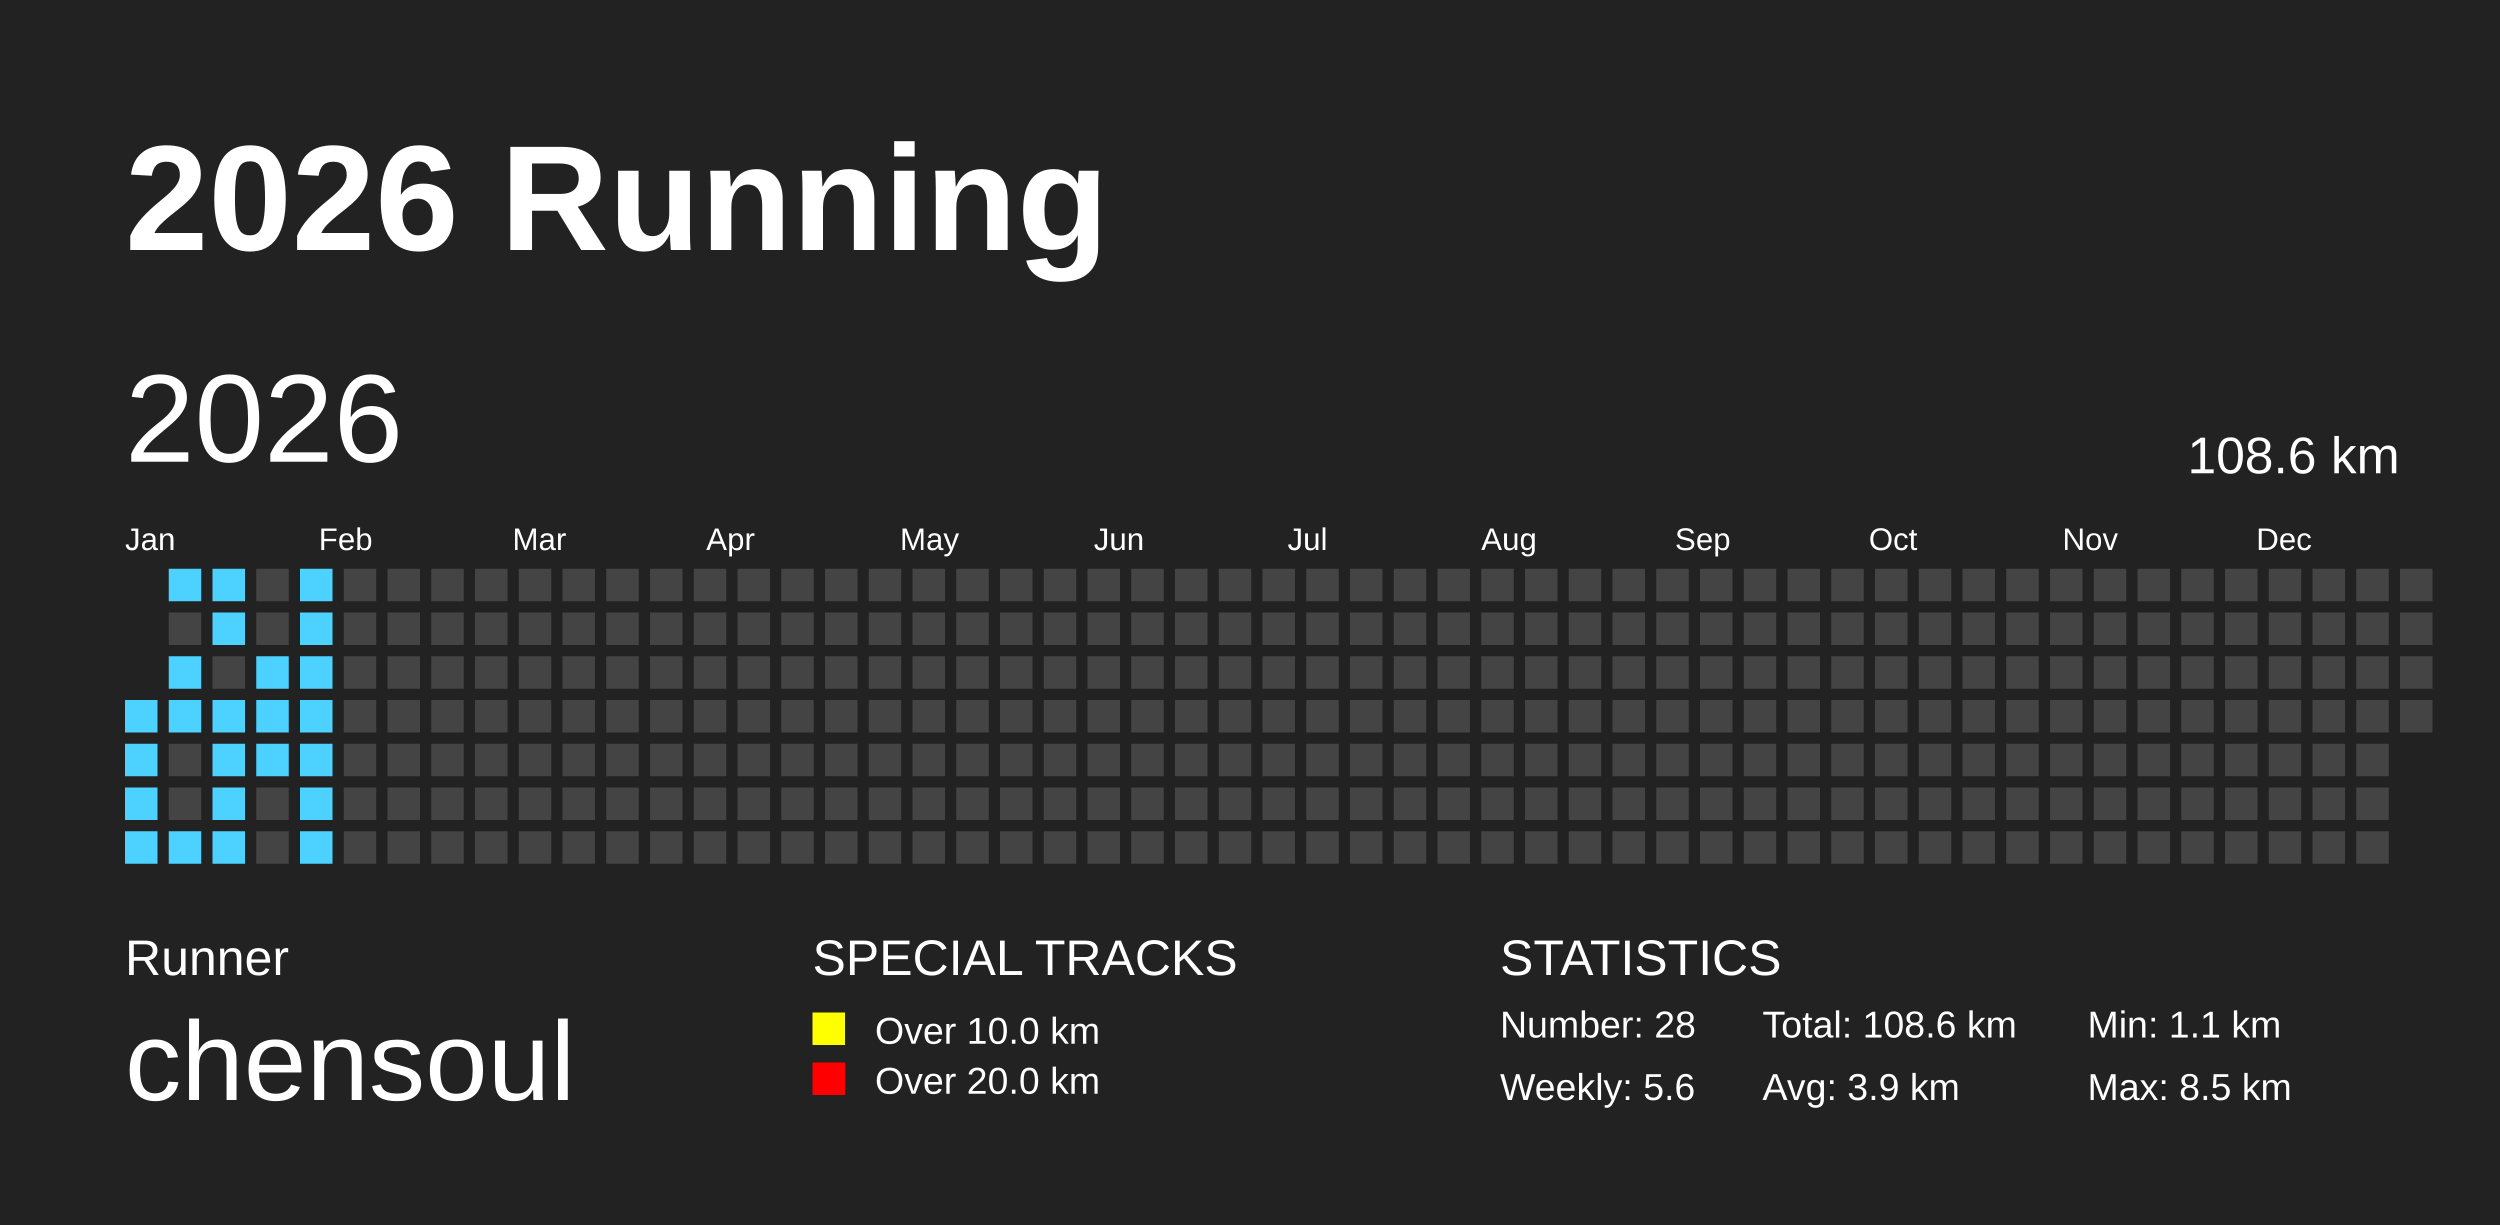
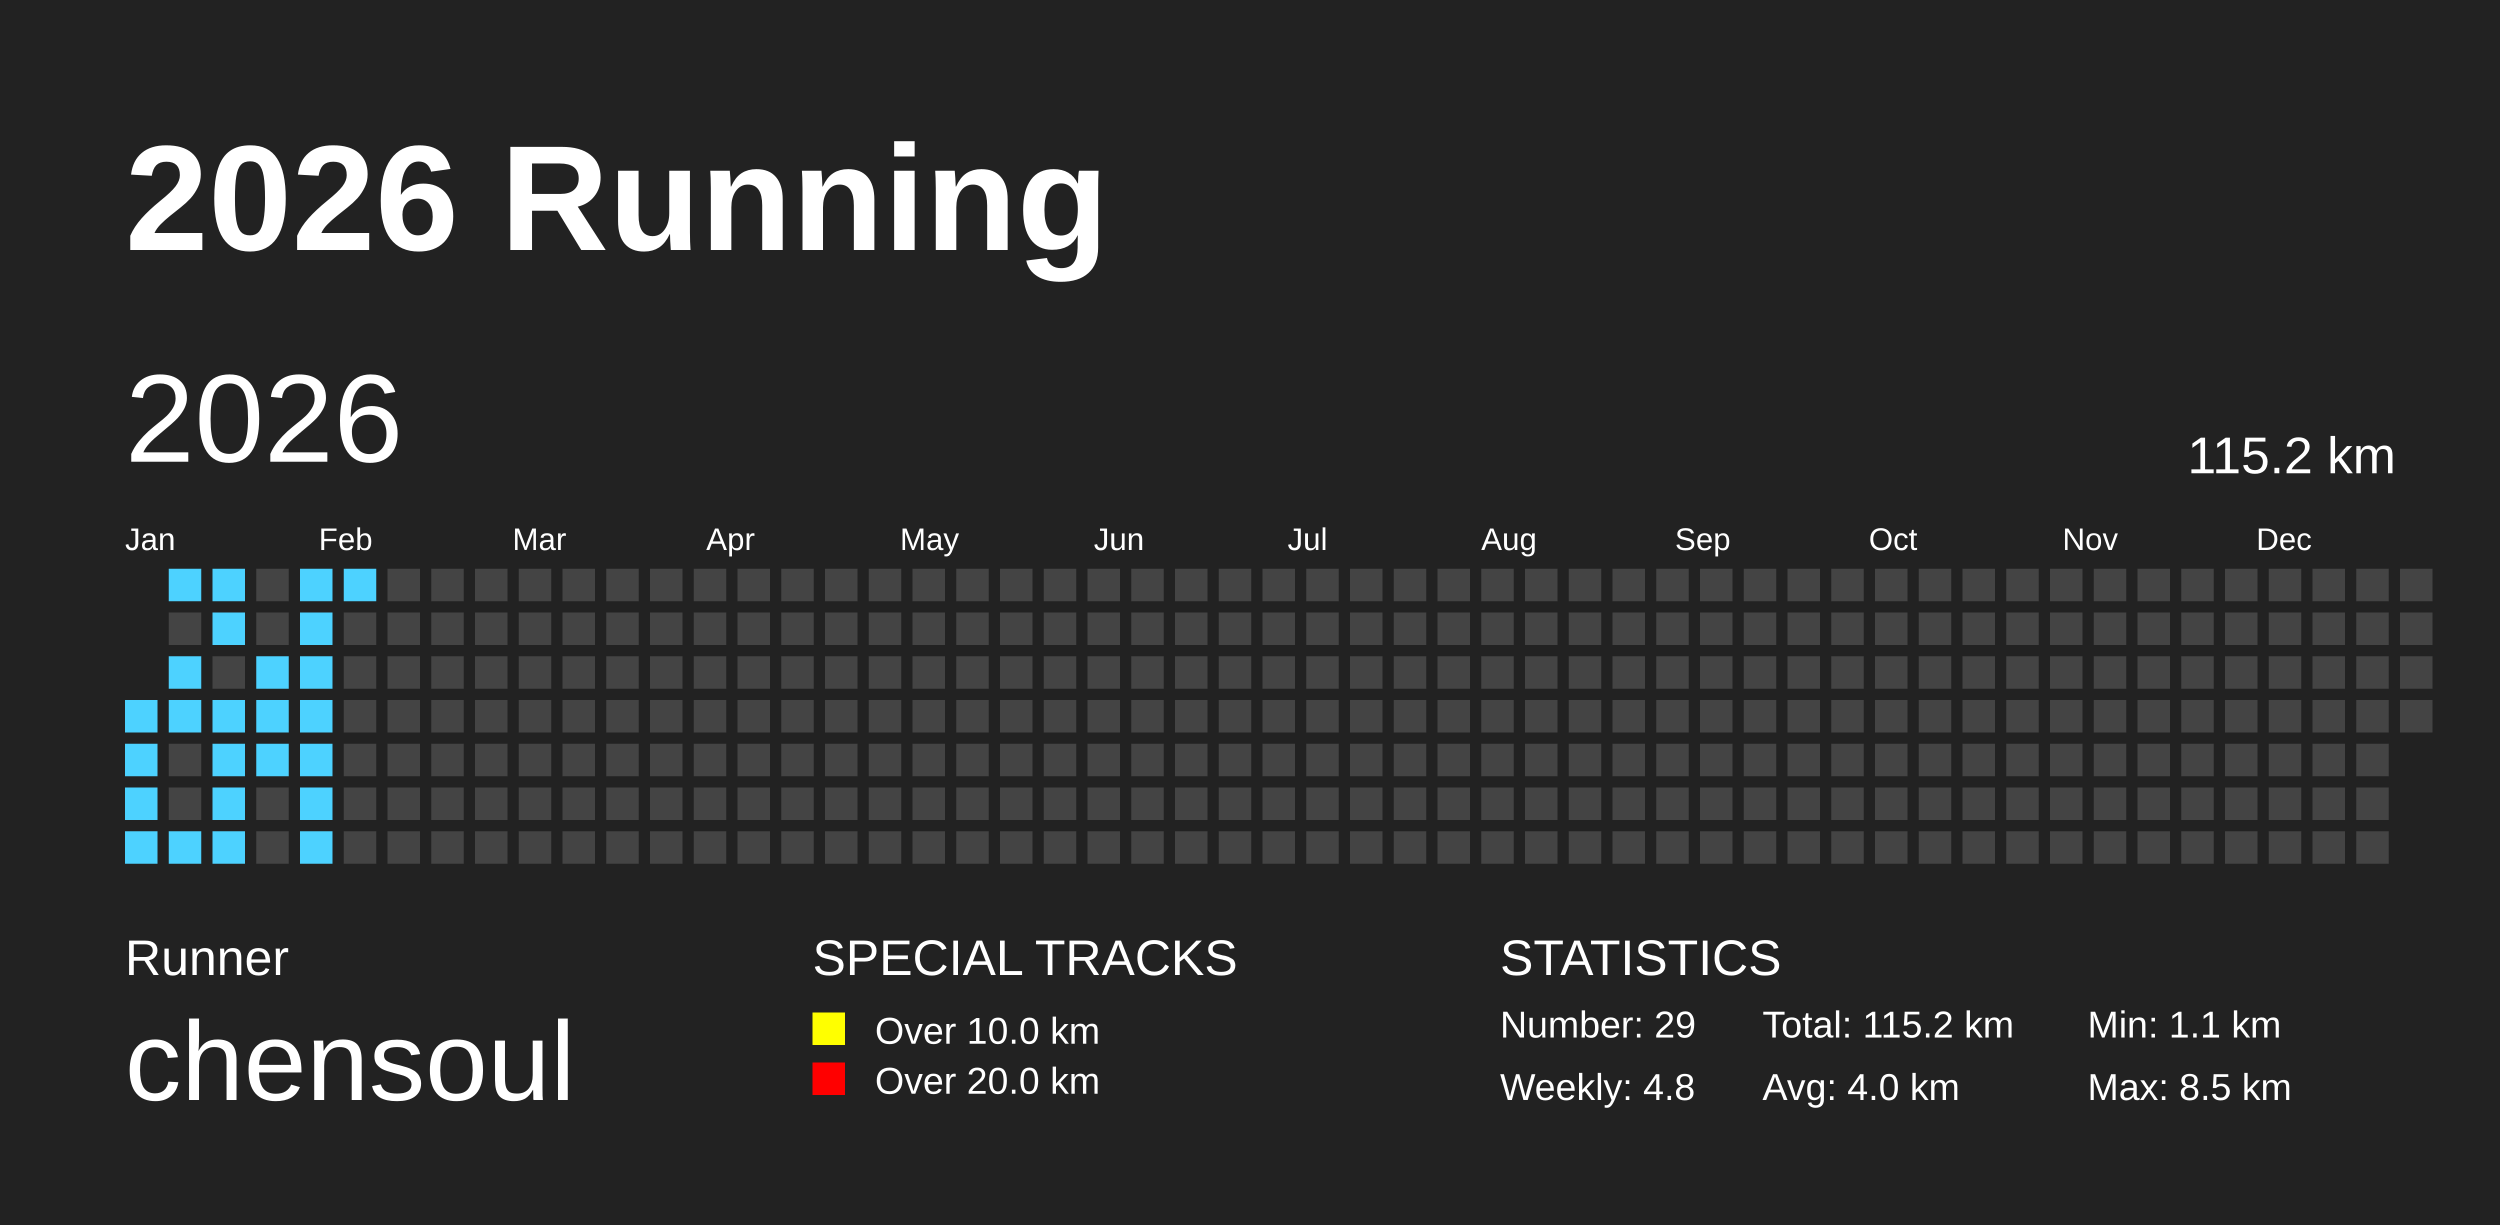
<svg xmlns="http://www.w3.org/2000/svg" baseProfile="full" height="98mm" version="1.1" viewBox="0,0,200,98" width="200mm">
  <defs />
  <rect fill="#222222" height="98" width="200" x="0" y="0" />
  <text fill="#FFFFFF" style="font-size:12px; font-family:Arial; font-weight:bold;" x="10" y="20">2026 Running</text>
  <text fill="#FFFFFF" style="font-size:4px; font-family:Arial" x="10" y="78">Runner</text>
  <text fill="#FFFFFF" style="font-size:9px; font-family:Arial" x="10" y="88">chensoul</text>
  <text fill="#FFFFFF" style="font-size:4px; font-family:Arial" x="65" y="78">SPECIAL TRACKS</text>
  <rect fill="yellow" height="2.6" width="2.6" x="65" y="81" />
  <text fill="#FFFFFF" style="font-size:3px; font-family:Arial" x="70" y="83.5">Over 10.0 km</text>
  <rect fill="red" height="2.6" width="2.6" x="65" y="85" />
  <text fill="#FFFFFF" style="font-size:3px; font-family:Arial" x="70" y="87.5">Over 20.0 km</text>
  <text fill="#FFFFFF" style="font-size:4px; font-family:Arial" x="120" y="78">STATISTICS</text>
-   <text fill="#FFFFFF" style="font-size:3px; font-family:Arial" x="120" y="83">Number: 28</text>
-   <text fill="#FFFFFF" style="font-size:3px; font-family:Arial" x="120" y="88">Weekly: 5.6</text>
-   <text fill="#FFFFFF" style="font-size:3px; font-family:Arial" x="141" y="83">Total: 108.6 km</text>
-   <text fill="#FFFFFF" style="font-size:3px; font-family:Arial" x="141" y="88">Avg: 3.9 km</text>
+   <text fill="#FFFFFF" style="font-size:3px; font-family:Arial" x="120" y="83">Number: 29</text>
+   <text fill="#FFFFFF" style="font-size:3px; font-family:Arial" x="120" y="88">Weekly: 4.8</text>
+   <text fill="#FFFFFF" style="font-size:3px; font-family:Arial" x="141" y="83">Total: 115.2 km</text>
+   <text fill="#FFFFFF" style="font-size:3px; font-family:Arial" x="141" y="88">Avg: 4.0 km</text>
  <text fill="#FFFFFF" style="font-size:3px; font-family:Arial" x="167" y="83">Min: 1.1 km</text>
  <text fill="#FFFFFF" style="font-size:3px; font-family:Arial" x="167" y="88">Max: 8.5 km</text>
  <text dominant-baseline="hanging" fill="#FFFFFF" style="font-size:10.0px; font-family:Arial;" x="10" y="30">2026</text>
-   <text dominant-baseline="hanging" fill="#FFFFFF" style="font-size:4.125px; font-family:Arial;" x="175" y="35">108.6 km</text>
+   <text dominant-baseline="hanging" fill="#FFFFFF" style="font-size:4.125px; font-family:Arial;" x="175" y="35">115.2 km</text>
  <text fill="#FFFFFF" style="font-size:2.5px; font-family:Arial" x="10.0" y="44">Jan</text>
  <text fill="#FFFFFF" style="font-size:2.5px; font-family:Arial" x="25.5" y="44">Feb</text>
  <text fill="#FFFFFF" style="font-size:2.5px; font-family:Arial" x="41.0" y="44">Mar</text>
  <text fill="#FFFFFF" style="font-size:2.5px; font-family:Arial" x="56.5" y="44">Apr</text>
  <text fill="#FFFFFF" style="font-size:2.5px; font-family:Arial" x="72.0" y="44">May</text>
  <text fill="#FFFFFF" style="font-size:2.5px; font-family:Arial" x="87.5" y="44">Jun</text>
  <text fill="#FFFFFF" style="font-size:2.5px; font-family:Arial" x="103.0" y="44">Jul</text>
  <text fill="#FFFFFF" style="font-size:2.5px; font-family:Arial" x="118.5" y="44">Aug</text>
  <text fill="#FFFFFF" style="font-size:2.5px; font-family:Arial" x="134.0" y="44">Sep</text>
  <text fill="#FFFFFF" style="font-size:2.5px; font-family:Arial" x="149.5" y="44">Oct</text>
  <text fill="#FFFFFF" style="font-size:2.5px; font-family:Arial" x="165.0" y="44">Nov</text>
  <text fill="#FFFFFF" style="font-size:2.5px; font-family:Arial" x="180.5" y="44">Dec</text>
  <rect fill="#4DD2FF" height="2.6" width="2.6" x="10.0" y="56.0" />
  <rect fill="#4DD2FF" height="2.6" width="2.6" x="10.0" y="59.5" />
  <rect fill="#4DD2FF" height="2.6" width="2.6" x="10.0" y="63.0" />
  <rect fill="#4DD2FF" height="2.6" width="2.6" x="10.0" y="66.5" />
  <rect fill="#4DD2FF" height="2.6" width="2.6" x="13.5" y="45.5" />
  <rect fill="#444444" height="2.6" width="2.6" x="13.5" y="49.0" />
  <rect fill="#4DD2FF" height="2.6" width="2.6" x="13.5" y="52.5" />
  <rect fill="#4DD2FF" height="2.6" width="2.6" x="13.5" y="56.0" />
  <rect fill="#444444" height="2.6" width="2.6" x="13.5" y="59.5" />
  <rect fill="#444444" height="2.6" width="2.6" x="13.5" y="63.0" />
  <rect fill="#4DD2FF" height="2.6" width="2.6" x="13.5" y="66.5" />
  <rect fill="#4DD2FF" height="2.6" width="2.6" x="17.0" y="45.5" />
  <rect fill="#4DD2FF" height="2.6" width="2.6" x="17.0" y="49.0" />
  <rect fill="#444444" height="2.6" width="2.6" x="17.0" y="52.5" />
  <rect fill="#4DD2FF" height="2.6" width="2.6" x="17.0" y="56.0" />
  <rect fill="#4DD2FF" height="2.6" width="2.6" x="17.0" y="59.5" />
  <rect fill="#4DD2FF" height="2.6" width="2.6" x="17.0" y="63.0" />
  <rect fill="#4DD2FF" height="2.6" width="2.6" x="17.0" y="66.5" />
  <rect fill="#444444" height="2.6" width="2.6" x="20.5" y="45.5" />
  <rect fill="#444444" height="2.6" width="2.6" x="20.5" y="49.0" />
  <rect fill="#4DD2FF" height="2.6" width="2.6" x="20.5" y="52.5" />
  <rect fill="#4DD2FF" height="2.6" width="2.6" x="20.5" y="56.0" />
  <rect fill="#4DD2FF" height="2.6" width="2.6" x="20.5" y="59.5" />
  <rect fill="#444444" height="2.6" width="2.6" x="20.5" y="63.0" />
  <rect fill="#444444" height="2.6" width="2.6" x="20.5" y="66.5" />
  <rect fill="#4DD2FF" height="2.6" width="2.6" x="24.0" y="45.5" />
  <rect fill="#4DD2FF" height="2.6" width="2.6" x="24.0" y="49.0" />
  <rect fill="#4DD2FF" height="2.6" width="2.6" x="24.0" y="52.5" />
  <rect fill="#4DD2FF" height="2.6" width="2.6" x="24.0" y="56.0" />
  <rect fill="#4DD2FF" height="2.6" width="2.6" x="24.0" y="59.5" />
  <rect fill="#4DD2FF" height="2.6" width="2.6" x="24.0" y="63.0" />
  <rect fill="#4DD2FF" height="2.6" width="2.6" x="24.0" y="66.5" />
-   <rect fill="#444444" height="2.6" width="2.6" x="27.5" y="45.5" />
+   <rect fill="#4DD2FF" height="2.6" width="2.6" x="27.5" y="45.5" />
  <rect fill="#444444" height="2.6" width="2.6" x="27.5" y="49.0" />
  <rect fill="#444444" height="2.6" width="2.6" x="27.5" y="52.5" />
  <rect fill="#444444" height="2.6" width="2.6" x="27.5" y="56.0" />
  <rect fill="#444444" height="2.6" width="2.6" x="27.5" y="59.5" />
  <rect fill="#444444" height="2.6" width="2.6" x="27.5" y="63.0" />
  <rect fill="#444444" height="2.6" width="2.6" x="27.5" y="66.5" />
  <rect fill="#444444" height="2.6" width="2.6" x="31.0" y="45.5" />
  <rect fill="#444444" height="2.6" width="2.6" x="31.0" y="49.0" />
  <rect fill="#444444" height="2.6" width="2.6" x="31.0" y="52.5" />
  <rect fill="#444444" height="2.6" width="2.6" x="31.0" y="56.0" />
  <rect fill="#444444" height="2.6" width="2.6" x="31.0" y="59.5" />
  <rect fill="#444444" height="2.6" width="2.6" x="31.0" y="63.0" />
  <rect fill="#444444" height="2.6" width="2.6" x="31.0" y="66.5" />
  <rect fill="#444444" height="2.6" width="2.6" x="34.5" y="45.5" />
  <rect fill="#444444" height="2.6" width="2.6" x="34.5" y="49.0" />
  <rect fill="#444444" height="2.6" width="2.6" x="34.5" y="52.5" />
  <rect fill="#444444" height="2.6" width="2.6" x="34.5" y="56.0" />
  <rect fill="#444444" height="2.6" width="2.6" x="34.5" y="59.5" />
  <rect fill="#444444" height="2.6" width="2.6" x="34.5" y="63.0" />
  <rect fill="#444444" height="2.6" width="2.6" x="34.5" y="66.5" />
  <rect fill="#444444" height="2.6" width="2.6" x="38.0" y="45.5" />
  <rect fill="#444444" height="2.6" width="2.6" x="38.0" y="49.0" />
  <rect fill="#444444" height="2.6" width="2.6" x="38.0" y="52.5" />
  <rect fill="#444444" height="2.6" width="2.6" x="38.0" y="56.0" />
  <rect fill="#444444" height="2.6" width="2.6" x="38.0" y="59.5" />
  <rect fill="#444444" height="2.6" width="2.6" x="38.0" y="63.0" />
  <rect fill="#444444" height="2.6" width="2.6" x="38.0" y="66.5" />
  <rect fill="#444444" height="2.6" width="2.6" x="41.5" y="45.5" />
  <rect fill="#444444" height="2.6" width="2.6" x="41.5" y="49.0" />
  <rect fill="#444444" height="2.6" width="2.6" x="41.5" y="52.5" />
  <rect fill="#444444" height="2.6" width="2.6" x="41.5" y="56.0" />
  <rect fill="#444444" height="2.6" width="2.6" x="41.5" y="59.5" />
  <rect fill="#444444" height="2.6" width="2.6" x="41.5" y="63.0" />
  <rect fill="#444444" height="2.6" width="2.6" x="41.5" y="66.5" />
  <rect fill="#444444" height="2.6" width="2.6" x="45.0" y="45.5" />
  <rect fill="#444444" height="2.6" width="2.6" x="45.0" y="49.0" />
  <rect fill="#444444" height="2.6" width="2.6" x="45.0" y="52.5" />
  <rect fill="#444444" height="2.6" width="2.6" x="45.0" y="56.0" />
  <rect fill="#444444" height="2.6" width="2.6" x="45.0" y="59.5" />
  <rect fill="#444444" height="2.6" width="2.6" x="45.0" y="63.0" />
  <rect fill="#444444" height="2.6" width="2.6" x="45.0" y="66.5" />
  <rect fill="#444444" height="2.6" width="2.6" x="48.5" y="45.5" />
  <rect fill="#444444" height="2.6" width="2.6" x="48.5" y="49.0" />
  <rect fill="#444444" height="2.6" width="2.6" x="48.5" y="52.5" />
  <rect fill="#444444" height="2.6" width="2.6" x="48.5" y="56.0" />
  <rect fill="#444444" height="2.6" width="2.6" x="48.5" y="59.5" />
  <rect fill="#444444" height="2.6" width="2.6" x="48.5" y="63.0" />
  <rect fill="#444444" height="2.6" width="2.6" x="48.5" y="66.5" />
  <rect fill="#444444" height="2.6" width="2.6" x="52.0" y="45.5" />
  <rect fill="#444444" height="2.6" width="2.6" x="52.0" y="49.0" />
  <rect fill="#444444" height="2.6" width="2.6" x="52.0" y="52.5" />
  <rect fill="#444444" height="2.6" width="2.6" x="52.0" y="56.0" />
  <rect fill="#444444" height="2.6" width="2.6" x="52.0" y="59.5" />
  <rect fill="#444444" height="2.6" width="2.6" x="52.0" y="63.0" />
  <rect fill="#444444" height="2.6" width="2.6" x="52.0" y="66.5" />
  <rect fill="#444444" height="2.6" width="2.6" x="55.5" y="45.5" />
  <rect fill="#444444" height="2.6" width="2.6" x="55.5" y="49.0" />
  <rect fill="#444444" height="2.6" width="2.6" x="55.5" y="52.5" />
  <rect fill="#444444" height="2.6" width="2.6" x="55.5" y="56.0" />
  <rect fill="#444444" height="2.6" width="2.6" x="55.5" y="59.5" />
  <rect fill="#444444" height="2.6" width="2.6" x="55.5" y="63.0" />
  <rect fill="#444444" height="2.6" width="2.6" x="55.5" y="66.5" />
  <rect fill="#444444" height="2.6" width="2.6" x="59.0" y="45.5" />
  <rect fill="#444444" height="2.6" width="2.6" x="59.0" y="49.0" />
  <rect fill="#444444" height="2.6" width="2.6" x="59.0" y="52.5" />
  <rect fill="#444444" height="2.6" width="2.6" x="59.0" y="56.0" />
  <rect fill="#444444" height="2.6" width="2.6" x="59.0" y="59.5" />
  <rect fill="#444444" height="2.6" width="2.6" x="59.0" y="63.0" />
  <rect fill="#444444" height="2.6" width="2.6" x="59.0" y="66.5" />
  <rect fill="#444444" height="2.6" width="2.6" x="62.5" y="45.5" />
  <rect fill="#444444" height="2.6" width="2.6" x="62.5" y="49.0" />
  <rect fill="#444444" height="2.6" width="2.6" x="62.5" y="52.5" />
  <rect fill="#444444" height="2.6" width="2.6" x="62.5" y="56.0" />
  <rect fill="#444444" height="2.6" width="2.6" x="62.5" y="59.5" />
  <rect fill="#444444" height="2.6" width="2.6" x="62.5" y="63.0" />
  <rect fill="#444444" height="2.6" width="2.6" x="62.5" y="66.5" />
  <rect fill="#444444" height="2.6" width="2.6" x="66.0" y="45.5" />
  <rect fill="#444444" height="2.6" width="2.6" x="66.0" y="49.0" />
  <rect fill="#444444" height="2.6" width="2.6" x="66.0" y="52.5" />
  <rect fill="#444444" height="2.6" width="2.6" x="66.0" y="56.0" />
  <rect fill="#444444" height="2.6" width="2.6" x="66.0" y="59.5" />
  <rect fill="#444444" height="2.6" width="2.6" x="66.0" y="63.0" />
  <rect fill="#444444" height="2.6" width="2.6" x="66.0" y="66.5" />
  <rect fill="#444444" height="2.6" width="2.6" x="69.5" y="45.5" />
  <rect fill="#444444" height="2.6" width="2.6" x="69.5" y="49.0" />
  <rect fill="#444444" height="2.6" width="2.6" x="69.5" y="52.5" />
  <rect fill="#444444" height="2.6" width="2.6" x="69.5" y="56.0" />
  <rect fill="#444444" height="2.6" width="2.6" x="69.5" y="59.5" />
  <rect fill="#444444" height="2.6" width="2.6" x="69.5" y="63.0" />
  <rect fill="#444444" height="2.6" width="2.6" x="69.5" y="66.5" />
  <rect fill="#444444" height="2.6" width="2.6" x="73.0" y="45.5" />
  <rect fill="#444444" height="2.6" width="2.6" x="73.0" y="49.0" />
  <rect fill="#444444" height="2.6" width="2.6" x="73.0" y="52.5" />
  <rect fill="#444444" height="2.6" width="2.6" x="73.0" y="56.0" />
  <rect fill="#444444" height="2.6" width="2.6" x="73.0" y="59.5" />
  <rect fill="#444444" height="2.6" width="2.6" x="73.0" y="63.0" />
  <rect fill="#444444" height="2.6" width="2.6" x="73.0" y="66.5" />
  <rect fill="#444444" height="2.6" width="2.6" x="76.5" y="45.5" />
  <rect fill="#444444" height="2.6" width="2.6" x="76.5" y="49.0" />
  <rect fill="#444444" height="2.6" width="2.6" x="76.5" y="52.5" />
  <rect fill="#444444" height="2.6" width="2.6" x="76.5" y="56.0" />
  <rect fill="#444444" height="2.6" width="2.6" x="76.5" y="59.5" />
  <rect fill="#444444" height="2.6" width="2.6" x="76.5" y="63.0" />
  <rect fill="#444444" height="2.6" width="2.6" x="76.5" y="66.5" />
  <rect fill="#444444" height="2.6" width="2.6" x="80.0" y="45.5" />
  <rect fill="#444444" height="2.6" width="2.6" x="80.0" y="49.0" />
  <rect fill="#444444" height="2.6" width="2.6" x="80.0" y="52.5" />
  <rect fill="#444444" height="2.6" width="2.6" x="80.0" y="56.0" />
  <rect fill="#444444" height="2.6" width="2.6" x="80.0" y="59.5" />
  <rect fill="#444444" height="2.6" width="2.6" x="80.0" y="63.0" />
  <rect fill="#444444" height="2.6" width="2.6" x="80.0" y="66.5" />
  <rect fill="#444444" height="2.6" width="2.6" x="83.5" y="45.5" />
  <rect fill="#444444" height="2.6" width="2.6" x="83.5" y="49.0" />
  <rect fill="#444444" height="2.6" width="2.6" x="83.5" y="52.5" />
  <rect fill="#444444" height="2.6" width="2.6" x="83.5" y="56.0" />
  <rect fill="#444444" height="2.6" width="2.6" x="83.5" y="59.5" />
  <rect fill="#444444" height="2.6" width="2.6" x="83.5" y="63.0" />
  <rect fill="#444444" height="2.6" width="2.6" x="83.5" y="66.5" />
  <rect fill="#444444" height="2.6" width="2.6" x="87.0" y="45.5" />
  <rect fill="#444444" height="2.6" width="2.6" x="87.0" y="49.0" />
  <rect fill="#444444" height="2.6" width="2.6" x="87.0" y="52.5" />
  <rect fill="#444444" height="2.6" width="2.6" x="87.0" y="56.0" />
  <rect fill="#444444" height="2.6" width="2.6" x="87.0" y="59.5" />
  <rect fill="#444444" height="2.6" width="2.6" x="87.0" y="63.0" />
  <rect fill="#444444" height="2.6" width="2.6" x="87.0" y="66.5" />
  <rect fill="#444444" height="2.6" width="2.6" x="90.5" y="45.5" />
  <rect fill="#444444" height="2.6" width="2.6" x="90.5" y="49.0" />
  <rect fill="#444444" height="2.6" width="2.6" x="90.5" y="52.5" />
  <rect fill="#444444" height="2.6" width="2.6" x="90.5" y="56.0" />
  <rect fill="#444444" height="2.6" width="2.6" x="90.5" y="59.5" />
  <rect fill="#444444" height="2.6" width="2.6" x="90.5" y="63.0" />
  <rect fill="#444444" height="2.6" width="2.6" x="90.5" y="66.5" />
  <rect fill="#444444" height="2.6" width="2.6" x="94.0" y="45.5" />
  <rect fill="#444444" height="2.6" width="2.6" x="94.0" y="49.0" />
  <rect fill="#444444" height="2.6" width="2.6" x="94.0" y="52.5" />
  <rect fill="#444444" height="2.6" width="2.6" x="94.0" y="56.0" />
  <rect fill="#444444" height="2.6" width="2.6" x="94.0" y="59.5" />
  <rect fill="#444444" height="2.6" width="2.6" x="94.0" y="63.0" />
  <rect fill="#444444" height="2.6" width="2.6" x="94.0" y="66.5" />
  <rect fill="#444444" height="2.6" width="2.6" x="97.5" y="45.5" />
  <rect fill="#444444" height="2.6" width="2.6" x="97.5" y="49.0" />
  <rect fill="#444444" height="2.6" width="2.6" x="97.5" y="52.5" />
  <rect fill="#444444" height="2.6" width="2.6" x="97.5" y="56.0" />
  <rect fill="#444444" height="2.6" width="2.6" x="97.5" y="59.5" />
  <rect fill="#444444" height="2.6" width="2.6" x="97.5" y="63.0" />
  <rect fill="#444444" height="2.6" width="2.6" x="97.5" y="66.5" />
  <rect fill="#444444" height="2.6" width="2.6" x="101.0" y="45.5" />
  <rect fill="#444444" height="2.6" width="2.6" x="101.0" y="49.0" />
  <rect fill="#444444" height="2.6" width="2.6" x="101.0" y="52.5" />
  <rect fill="#444444" height="2.6" width="2.6" x="101.0" y="56.0" />
  <rect fill="#444444" height="2.6" width="2.6" x="101.0" y="59.5" />
  <rect fill="#444444" height="2.6" width="2.6" x="101.0" y="63.0" />
  <rect fill="#444444" height="2.6" width="2.6" x="101.0" y="66.5" />
  <rect fill="#444444" height="2.6" width="2.6" x="104.5" y="45.5" />
  <rect fill="#444444" height="2.6" width="2.6" x="104.5" y="49.0" />
  <rect fill="#444444" height="2.6" width="2.6" x="104.5" y="52.5" />
  <rect fill="#444444" height="2.6" width="2.6" x="104.5" y="56.0" />
  <rect fill="#444444" height="2.6" width="2.6" x="104.5" y="59.5" />
  <rect fill="#444444" height="2.6" width="2.6" x="104.5" y="63.0" />
  <rect fill="#444444" height="2.6" width="2.6" x="104.5" y="66.5" />
  <rect fill="#444444" height="2.6" width="2.6" x="108.0" y="45.5" />
  <rect fill="#444444" height="2.6" width="2.6" x="108.0" y="49.0" />
  <rect fill="#444444" height="2.6" width="2.6" x="108.0" y="52.5" />
  <rect fill="#444444" height="2.6" width="2.6" x="108.0" y="56.0" />
  <rect fill="#444444" height="2.6" width="2.6" x="108.0" y="59.5" />
  <rect fill="#444444" height="2.6" width="2.6" x="108.0" y="63.0" />
  <rect fill="#444444" height="2.6" width="2.6" x="108.0" y="66.5" />
  <rect fill="#444444" height="2.6" width="2.6" x="111.5" y="45.5" />
  <rect fill="#444444" height="2.6" width="2.6" x="111.5" y="49.0" />
  <rect fill="#444444" height="2.6" width="2.6" x="111.5" y="52.5" />
  <rect fill="#444444" height="2.6" width="2.6" x="111.5" y="56.0" />
  <rect fill="#444444" height="2.6" width="2.6" x="111.5" y="59.5" />
  <rect fill="#444444" height="2.6" width="2.6" x="111.5" y="63.0" />
  <rect fill="#444444" height="2.6" width="2.6" x="111.5" y="66.5" />
  <rect fill="#444444" height="2.6" width="2.6" x="115.0" y="45.5" />
  <rect fill="#444444" height="2.6" width="2.6" x="115.0" y="49.0" />
  <rect fill="#444444" height="2.6" width="2.6" x="115.0" y="52.5" />
  <rect fill="#444444" height="2.6" width="2.6" x="115.0" y="56.0" />
  <rect fill="#444444" height="2.6" width="2.6" x="115.0" y="59.5" />
  <rect fill="#444444" height="2.6" width="2.6" x="115.0" y="63.0" />
  <rect fill="#444444" height="2.6" width="2.6" x="115.0" y="66.5" />
  <rect fill="#444444" height="2.6" width="2.6" x="118.5" y="45.5" />
  <rect fill="#444444" height="2.6" width="2.6" x="118.5" y="49.0" />
  <rect fill="#444444" height="2.6" width="2.6" x="118.5" y="52.5" />
  <rect fill="#444444" height="2.6" width="2.6" x="118.5" y="56.0" />
  <rect fill="#444444" height="2.6" width="2.6" x="118.5" y="59.5" />
  <rect fill="#444444" height="2.6" width="2.6" x="118.5" y="63.0" />
  <rect fill="#444444" height="2.6" width="2.6" x="118.5" y="66.5" />
  <rect fill="#444444" height="2.6" width="2.6" x="122.0" y="45.5" />
  <rect fill="#444444" height="2.6" width="2.6" x="122.0" y="49.0" />
  <rect fill="#444444" height="2.6" width="2.6" x="122.0" y="52.5" />
  <rect fill="#444444" height="2.6" width="2.6" x="122.0" y="56.0" />
  <rect fill="#444444" height="2.6" width="2.6" x="122.0" y="59.5" />
  <rect fill="#444444" height="2.6" width="2.6" x="122.0" y="63.0" />
  <rect fill="#444444" height="2.6" width="2.6" x="122.0" y="66.5" />
  <rect fill="#444444" height="2.6" width="2.6" x="125.5" y="45.5" />
  <rect fill="#444444" height="2.6" width="2.6" x="125.5" y="49.0" />
  <rect fill="#444444" height="2.6" width="2.6" x="125.5" y="52.5" />
  <rect fill="#444444" height="2.6" width="2.6" x="125.5" y="56.0" />
  <rect fill="#444444" height="2.6" width="2.6" x="125.5" y="59.5" />
  <rect fill="#444444" height="2.6" width="2.6" x="125.5" y="63.0" />
  <rect fill="#444444" height="2.6" width="2.6" x="125.5" y="66.5" />
  <rect fill="#444444" height="2.6" width="2.6" x="129.0" y="45.5" />
  <rect fill="#444444" height="2.6" width="2.6" x="129.0" y="49.0" />
  <rect fill="#444444" height="2.6" width="2.6" x="129.0" y="52.5" />
  <rect fill="#444444" height="2.6" width="2.6" x="129.0" y="56.0" />
  <rect fill="#444444" height="2.6" width="2.6" x="129.0" y="59.5" />
  <rect fill="#444444" height="2.6" width="2.6" x="129.0" y="63.0" />
  <rect fill="#444444" height="2.6" width="2.6" x="129.0" y="66.5" />
  <rect fill="#444444" height="2.6" width="2.6" x="132.5" y="45.5" />
  <rect fill="#444444" height="2.6" width="2.6" x="132.5" y="49.0" />
  <rect fill="#444444" height="2.6" width="2.6" x="132.5" y="52.5" />
  <rect fill="#444444" height="2.6" width="2.6" x="132.5" y="56.0" />
  <rect fill="#444444" height="2.6" width="2.6" x="132.5" y="59.5" />
  <rect fill="#444444" height="2.6" width="2.6" x="132.5" y="63.0" />
  <rect fill="#444444" height="2.6" width="2.6" x="132.5" y="66.5" />
  <rect fill="#444444" height="2.6" width="2.6" x="136.0" y="45.5" />
  <rect fill="#444444" height="2.6" width="2.6" x="136.0" y="49.0" />
  <rect fill="#444444" height="2.6" width="2.6" x="136.0" y="52.5" />
  <rect fill="#444444" height="2.6" width="2.6" x="136.0" y="56.0" />
  <rect fill="#444444" height="2.6" width="2.6" x="136.0" y="59.5" />
  <rect fill="#444444" height="2.6" width="2.6" x="136.0" y="63.0" />
  <rect fill="#444444" height="2.6" width="2.6" x="136.0" y="66.5" />
  <rect fill="#444444" height="2.6" width="2.6" x="139.5" y="45.5" />
  <rect fill="#444444" height="2.6" width="2.6" x="139.5" y="49.0" />
  <rect fill="#444444" height="2.6" width="2.6" x="139.5" y="52.5" />
  <rect fill="#444444" height="2.6" width="2.6" x="139.5" y="56.0" />
  <rect fill="#444444" height="2.6" width="2.6" x="139.5" y="59.5" />
  <rect fill="#444444" height="2.6" width="2.6" x="139.5" y="63.0" />
  <rect fill="#444444" height="2.6" width="2.6" x="139.5" y="66.5" />
  <rect fill="#444444" height="2.6" width="2.6" x="143.0" y="45.5" />
  <rect fill="#444444" height="2.6" width="2.6" x="143.0" y="49.0" />
  <rect fill="#444444" height="2.6" width="2.6" x="143.0" y="52.5" />
  <rect fill="#444444" height="2.6" width="2.6" x="143.0" y="56.0" />
  <rect fill="#444444" height="2.6" width="2.6" x="143.0" y="59.5" />
  <rect fill="#444444" height="2.6" width="2.6" x="143.0" y="63.0" />
  <rect fill="#444444" height="2.6" width="2.6" x="143.0" y="66.5" />
  <rect fill="#444444" height="2.6" width="2.6" x="146.5" y="45.5" />
  <rect fill="#444444" height="2.6" width="2.6" x="146.5" y="49.0" />
  <rect fill="#444444" height="2.6" width="2.6" x="146.5" y="52.5" />
  <rect fill="#444444" height="2.6" width="2.6" x="146.5" y="56.0" />
  <rect fill="#444444" height="2.6" width="2.6" x="146.5" y="59.5" />
  <rect fill="#444444" height="2.6" width="2.6" x="146.5" y="63.0" />
  <rect fill="#444444" height="2.6" width="2.6" x="146.5" y="66.5" />
  <rect fill="#444444" height="2.6" width="2.6" x="150.0" y="45.5" />
  <rect fill="#444444" height="2.6" width="2.6" x="150.0" y="49.0" />
  <rect fill="#444444" height="2.6" width="2.6" x="150.0" y="52.5" />
  <rect fill="#444444" height="2.6" width="2.6" x="150.0" y="56.0" />
  <rect fill="#444444" height="2.6" width="2.6" x="150.0" y="59.5" />
  <rect fill="#444444" height="2.6" width="2.6" x="150.0" y="63.0" />
  <rect fill="#444444" height="2.6" width="2.6" x="150.0" y="66.5" />
  <rect fill="#444444" height="2.6" width="2.6" x="153.5" y="45.5" />
  <rect fill="#444444" height="2.6" width="2.6" x="153.5" y="49.0" />
  <rect fill="#444444" height="2.6" width="2.6" x="153.5" y="52.5" />
  <rect fill="#444444" height="2.6" width="2.6" x="153.5" y="56.0" />
  <rect fill="#444444" height="2.6" width="2.6" x="153.5" y="59.5" />
  <rect fill="#444444" height="2.6" width="2.6" x="153.5" y="63.0" />
  <rect fill="#444444" height="2.6" width="2.6" x="153.5" y="66.5" />
  <rect fill="#444444" height="2.6" width="2.6" x="157.0" y="45.5" />
  <rect fill="#444444" height="2.6" width="2.6" x="157.0" y="49.0" />
  <rect fill="#444444" height="2.6" width="2.6" x="157.0" y="52.5" />
  <rect fill="#444444" height="2.6" width="2.6" x="157.0" y="56.0" />
  <rect fill="#444444" height="2.6" width="2.6" x="157.0" y="59.5" />
  <rect fill="#444444" height="2.6" width="2.6" x="157.0" y="63.0" />
  <rect fill="#444444" height="2.6" width="2.6" x="157.0" y="66.5" />
  <rect fill="#444444" height="2.6" width="2.6" x="160.5" y="45.5" />
  <rect fill="#444444" height="2.6" width="2.6" x="160.5" y="49.0" />
  <rect fill="#444444" height="2.6" width="2.6" x="160.5" y="52.5" />
  <rect fill="#444444" height="2.6" width="2.6" x="160.5" y="56.0" />
  <rect fill="#444444" height="2.6" width="2.6" x="160.5" y="59.5" />
  <rect fill="#444444" height="2.6" width="2.6" x="160.5" y="63.0" />
  <rect fill="#444444" height="2.6" width="2.6" x="160.5" y="66.5" />
  <rect fill="#444444" height="2.6" width="2.6" x="164.0" y="45.5" />
  <rect fill="#444444" height="2.6" width="2.6" x="164.0" y="49.0" />
  <rect fill="#444444" height="2.6" width="2.6" x="164.0" y="52.5" />
  <rect fill="#444444" height="2.6" width="2.6" x="164.0" y="56.0" />
  <rect fill="#444444" height="2.6" width="2.6" x="164.0" y="59.5" />
  <rect fill="#444444" height="2.6" width="2.6" x="164.0" y="63.0" />
  <rect fill="#444444" height="2.6" width="2.6" x="164.0" y="66.5" />
  <rect fill="#444444" height="2.6" width="2.6" x="167.5" y="45.5" />
  <rect fill="#444444" height="2.6" width="2.6" x="167.5" y="49.0" />
  <rect fill="#444444" height="2.6" width="2.6" x="167.5" y="52.5" />
  <rect fill="#444444" height="2.6" width="2.6" x="167.5" y="56.0" />
  <rect fill="#444444" height="2.6" width="2.6" x="167.5" y="59.5" />
  <rect fill="#444444" height="2.6" width="2.6" x="167.5" y="63.0" />
  <rect fill="#444444" height="2.6" width="2.6" x="167.5" y="66.5" />
  <rect fill="#444444" height="2.6" width="2.6" x="171.0" y="45.5" />
  <rect fill="#444444" height="2.6" width="2.6" x="171.0" y="49.0" />
  <rect fill="#444444" height="2.6" width="2.6" x="171.0" y="52.5" />
  <rect fill="#444444" height="2.6" width="2.6" x="171.0" y="56.0" />
  <rect fill="#444444" height="2.6" width="2.6" x="171.0" y="59.5" />
  <rect fill="#444444" height="2.6" width="2.6" x="171.0" y="63.0" />
  <rect fill="#444444" height="2.6" width="2.6" x="171.0" y="66.5" />
  <rect fill="#444444" height="2.6" width="2.6" x="174.5" y="45.5" />
  <rect fill="#444444" height="2.6" width="2.6" x="174.5" y="49.0" />
  <rect fill="#444444" height="2.6" width="2.6" x="174.5" y="52.5" />
  <rect fill="#444444" height="2.6" width="2.6" x="174.5" y="56.0" />
  <rect fill="#444444" height="2.6" width="2.6" x="174.5" y="59.5" />
  <rect fill="#444444" height="2.6" width="2.6" x="174.5" y="63.0" />
  <rect fill="#444444" height="2.6" width="2.6" x="174.5" y="66.5" />
  <rect fill="#444444" height="2.6" width="2.6" x="178.0" y="45.5" />
  <rect fill="#444444" height="2.6" width="2.6" x="178.0" y="49.0" />
  <rect fill="#444444" height="2.6" width="2.6" x="178.0" y="52.5" />
  <rect fill="#444444" height="2.6" width="2.6" x="178.0" y="56.0" />
  <rect fill="#444444" height="2.6" width="2.6" x="178.0" y="59.5" />
  <rect fill="#444444" height="2.6" width="2.6" x="178.0" y="63.0" />
  <rect fill="#444444" height="2.6" width="2.6" x="178.0" y="66.5" />
  <rect fill="#444444" height="2.6" width="2.6" x="181.5" y="45.5" />
  <rect fill="#444444" height="2.6" width="2.6" x="181.5" y="49.0" />
  <rect fill="#444444" height="2.6" width="2.6" x="181.5" y="52.5" />
  <rect fill="#444444" height="2.6" width="2.6" x="181.5" y="56.0" />
  <rect fill="#444444" height="2.6" width="2.6" x="181.5" y="59.5" />
  <rect fill="#444444" height="2.6" width="2.6" x="181.5" y="63.0" />
  <rect fill="#444444" height="2.6" width="2.6" x="181.5" y="66.5" />
  <rect fill="#444444" height="2.6" width="2.6" x="185.0" y="45.5" />
  <rect fill="#444444" height="2.6" width="2.6" x="185.0" y="49.0" />
  <rect fill="#444444" height="2.6" width="2.6" x="185.0" y="52.5" />
  <rect fill="#444444" height="2.6" width="2.6" x="185.0" y="56.0" />
  <rect fill="#444444" height="2.6" width="2.6" x="185.0" y="59.5" />
  <rect fill="#444444" height="2.6" width="2.6" x="185.0" y="63.0" />
  <rect fill="#444444" height="2.6" width="2.6" x="185.0" y="66.5" />
  <rect fill="#444444" height="2.6" width="2.6" x="188.5" y="45.5" />
  <rect fill="#444444" height="2.6" width="2.6" x="188.5" y="49.0" />
  <rect fill="#444444" height="2.6" width="2.6" x="188.5" y="52.5" />
  <rect fill="#444444" height="2.6" width="2.6" x="188.5" y="56.0" />
  <rect fill="#444444" height="2.6" width="2.6" x="188.5" y="59.5" />
  <rect fill="#444444" height="2.6" width="2.6" x="188.5" y="63.0" />
  <rect fill="#444444" height="2.6" width="2.6" x="188.5" y="66.5" />
  <rect fill="#444444" height="2.6" width="2.6" x="192.0" y="45.5" />
  <rect fill="#444444" height="2.6" width="2.6" x="192.0" y="49.0" />
  <rect fill="#444444" height="2.6" width="2.6" x="192.0" y="52.5" />
  <rect fill="#444444" height="2.6" width="2.6" x="192.0" y="56.0" />
</svg>
